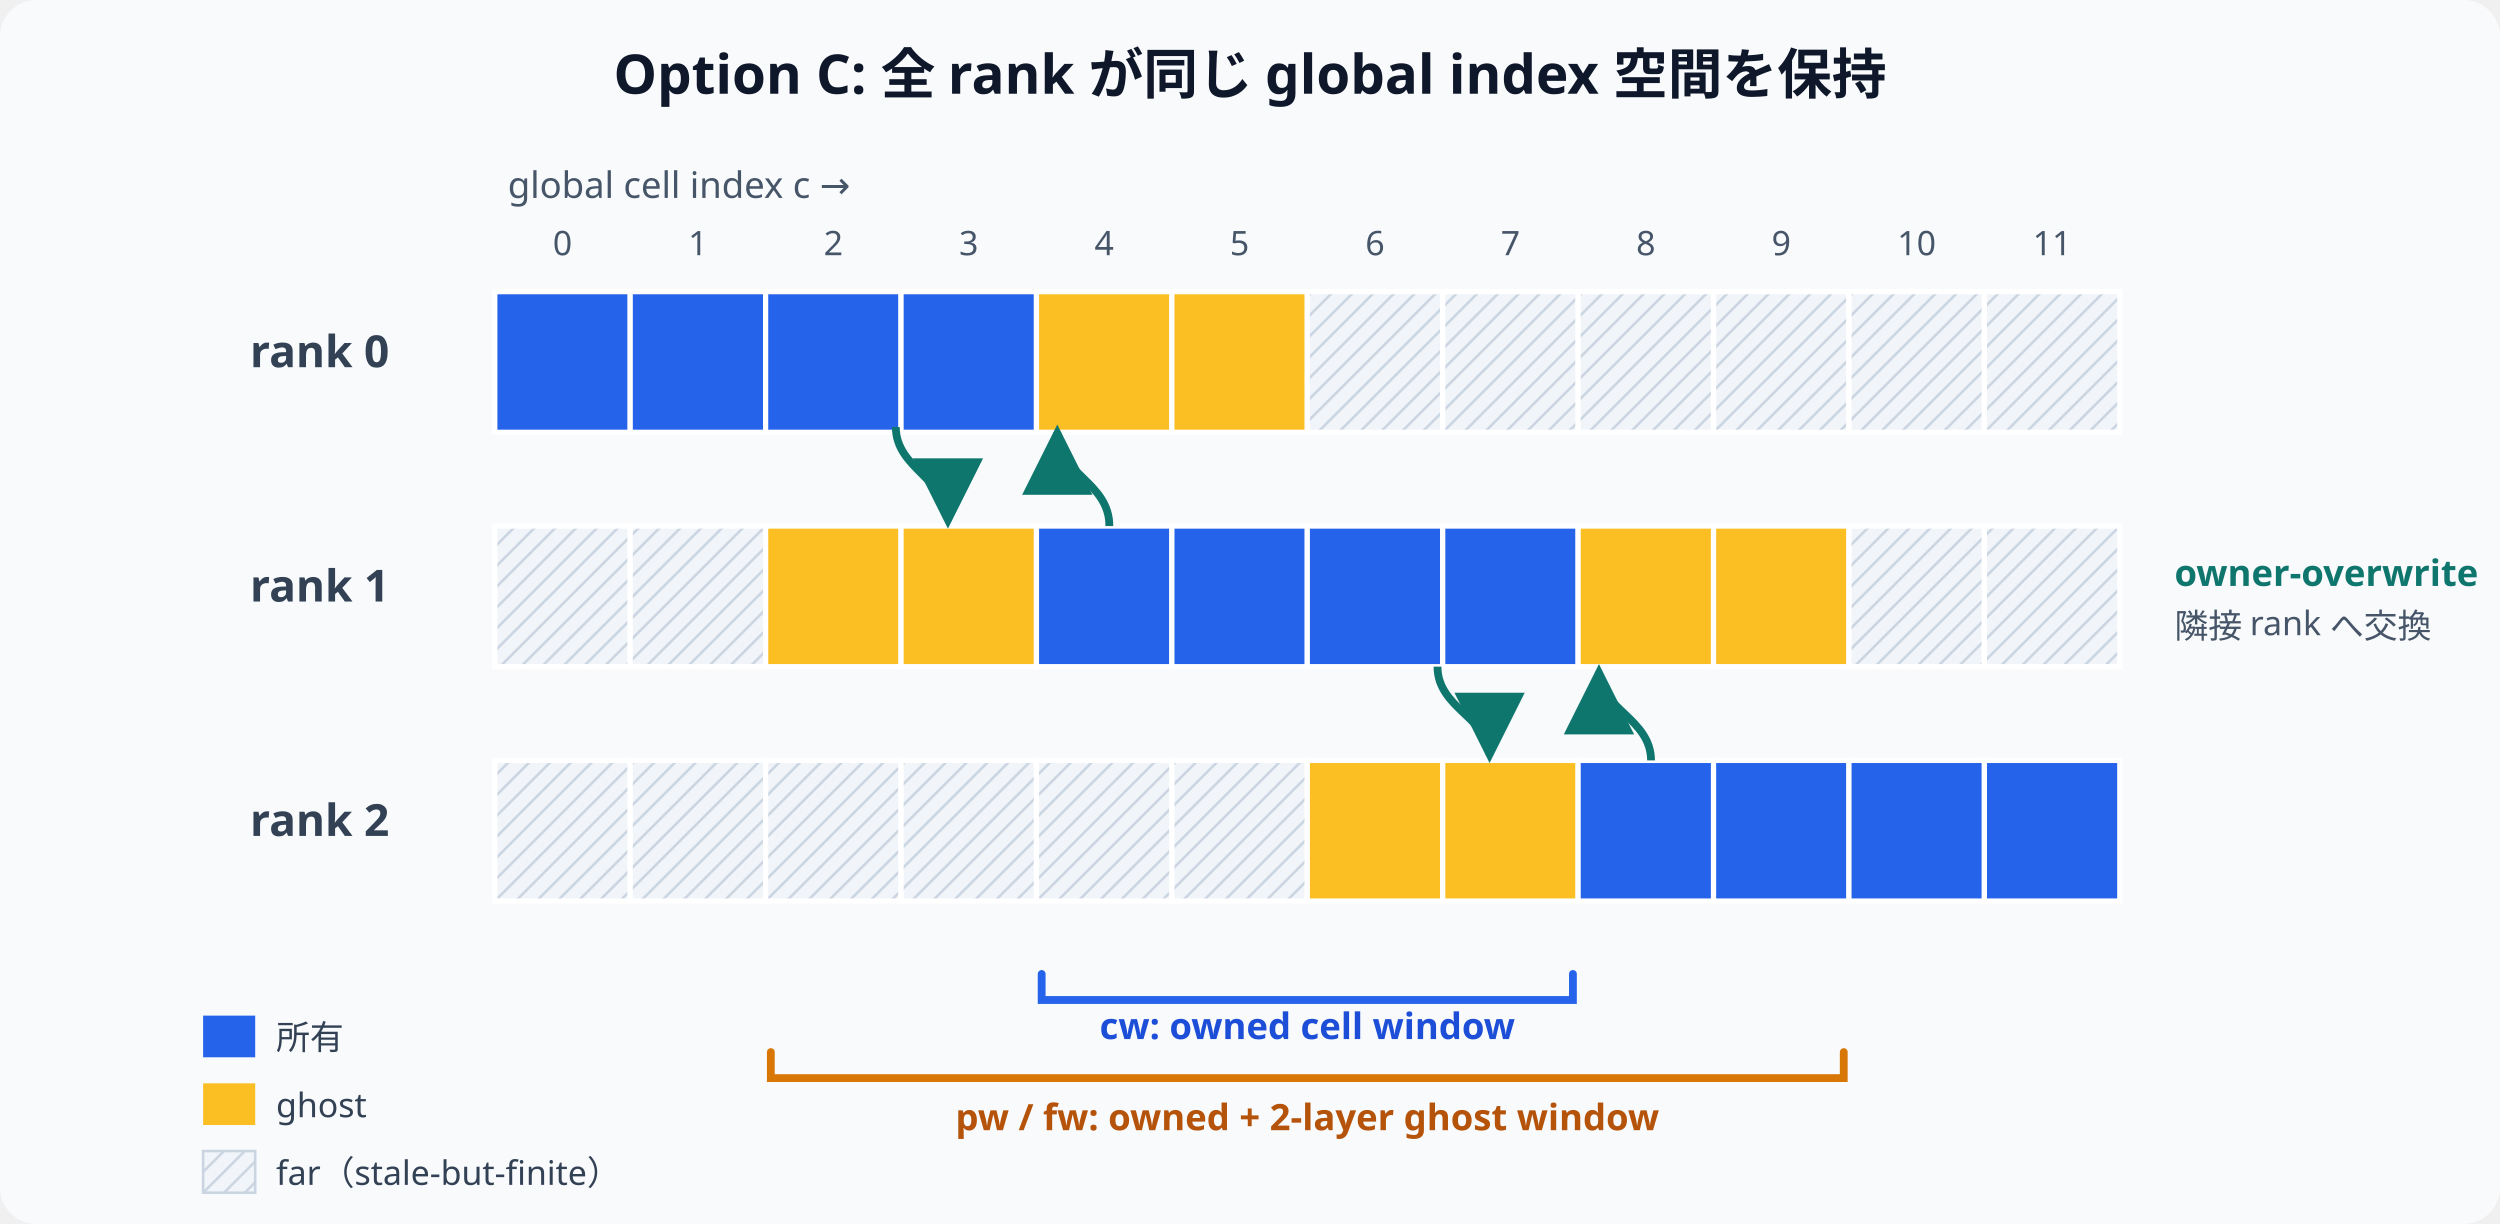
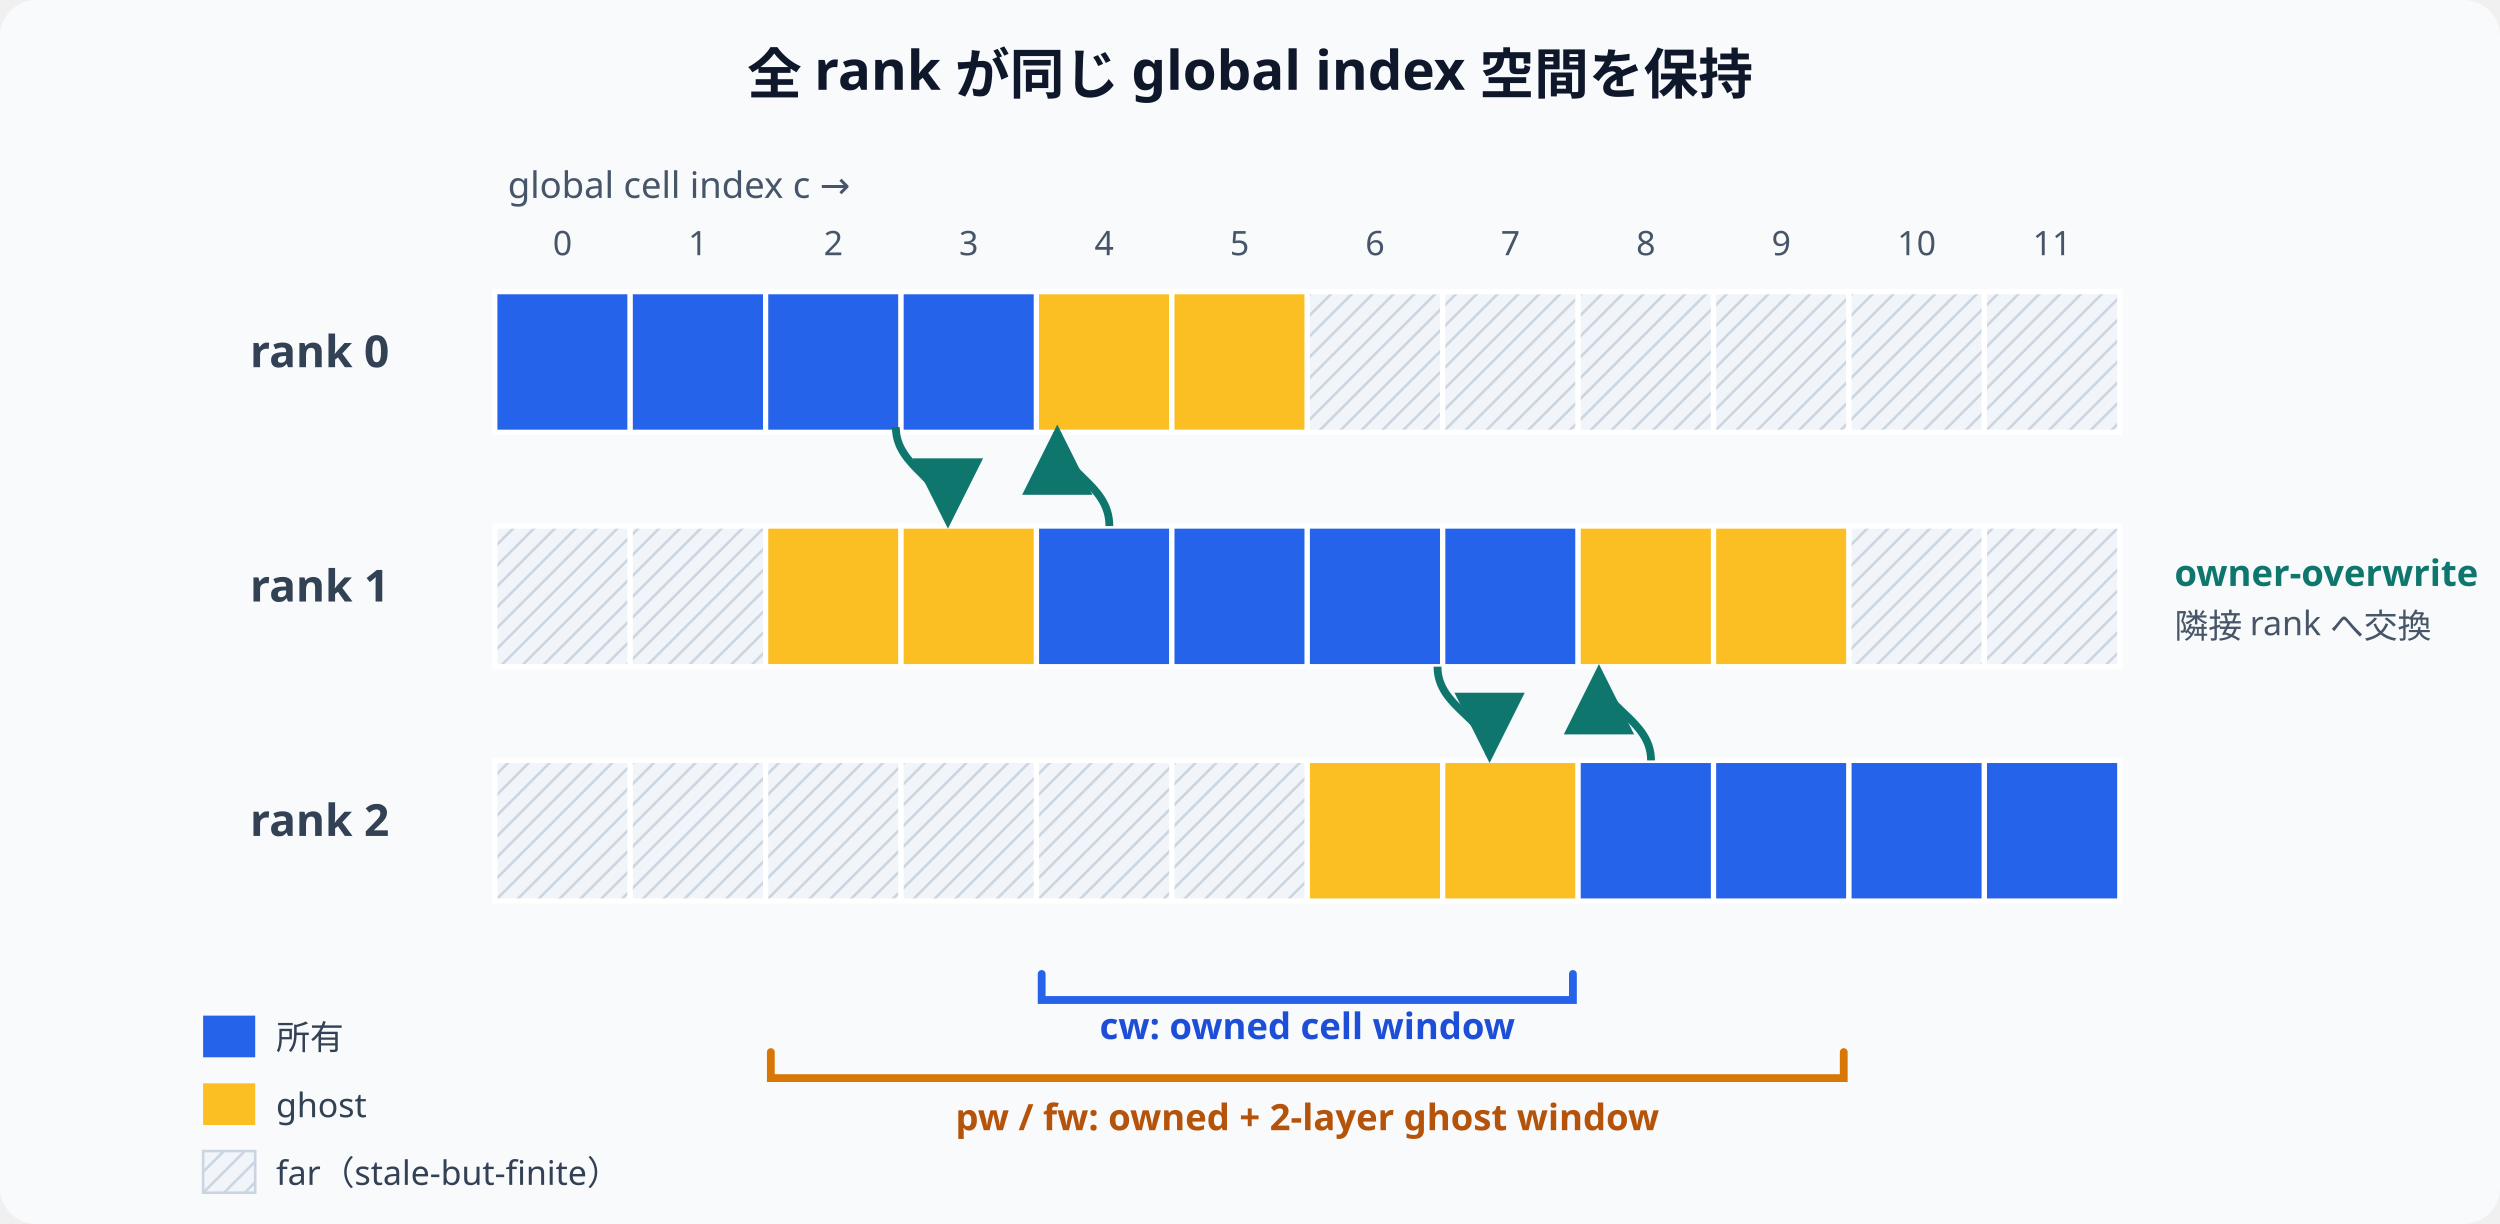
<svg xmlns="http://www.w3.org/2000/svg" width="960" height="470" viewBox="0 0 960 470" role="img" aria-labelledby="title desc">
  <defs>
    <pattern id="far" width="8" height="8" patternUnits="userSpaceOnUse">
      <rect width="8" height="8" fill="#f1f5f9" />
      <path d="M-2,2 L2,-2 M0,8 L8,0 M6,10 L10,6" stroke="#cbd5e1" stroke-width="1" />
    </pattern>
    <marker id="arrow" markerWidth="9" markerHeight="9" refX="8" refY="4.5" orient="auto" markerUnits="strokeWidth">
      <path d="M0,0 L9,4.5 L0,9 Z" fill="#0f766e" />
    </marker>
  </defs>
  <rect width="960" height="470" rx="14" fill="#f8fafc" />
-   <text x="480" y="36" text-anchor="middle" fill="#0f172a" font-family="sans-serif" font-size="21" font-weight="700">Option C: 全 rank が同じ global index 空間を保持</text>
+   <text x="480" y="36" text-anchor="middle" fill="#0f172a" font-family="sans-serif" font-size="21" font-weight="700">全 rank が同じ global index 空間を保持</text>
  <text x="195" y="76" fill="#475569" font-family="sans-serif" font-size="14">global cell index c →</text>
  <g font-family="sans-serif" font-size="13" text-anchor="middle" fill="#475569">
    <text x="216" y="98">0</text>
    <text x="268" y="98">1</text>
    <text x="320" y="98">2</text>
    <text x="372" y="98">3</text>
    <text x="424" y="98">4</text>
    <text x="476" y="98">5</text>
    <text x="528" y="98">6</text>
    <text x="580" y="98">7</text>
    <text x="632" y="98">8</text>
    <text x="684" y="98">9</text>
    <text x="736" y="98">10</text>
    <text x="788" y="98">11</text>
  </g>
  <g font-family="sans-serif" font-size="17" font-weight="700" fill="#334155">
    <text x="96" y="141">rank 0</text>
    <text x="96" y="231">rank 1</text>
    <text x="96" y="321">rank 2</text>
  </g>
  <g stroke="#ffffff" stroke-width="2">
    <g>
      <rect x="190" y="112" width="52" height="54" fill="#2563eb" />
      <rect x="242" y="112" width="52" height="54" fill="#2563eb" />
      <rect x="294" y="112" width="52" height="54" fill="#2563eb" />
      <rect x="346" y="112" width="52" height="54" fill="#2563eb" />
      <rect x="398" y="112" width="52" height="54" fill="#fbbf24" />
      <rect x="450" y="112" width="52" height="54" fill="#fbbf24" />
      <rect x="502" y="112" width="52" height="54" fill="url(#far)" />
      <rect x="554" y="112" width="52" height="54" fill="url(#far)" />
      <rect x="606" y="112" width="52" height="54" fill="url(#far)" />
      <rect x="658" y="112" width="52" height="54" fill="url(#far)" />
      <rect x="710" y="112" width="52" height="54" fill="url(#far)" />
      <rect x="762" y="112" width="52" height="54" fill="url(#far)" />
    </g>
    <g>
      <rect x="190" y="202" width="52" height="54" fill="url(#far)" />
      <rect x="242" y="202" width="52" height="54" fill="url(#far)" />
      <rect x="294" y="202" width="52" height="54" fill="#fbbf24" />
      <rect x="346" y="202" width="52" height="54" fill="#fbbf24" />
      <rect x="398" y="202" width="52" height="54" fill="#2563eb" />
      <rect x="450" y="202" width="52" height="54" fill="#2563eb" />
      <rect x="502" y="202" width="52" height="54" fill="#2563eb" />
      <rect x="554" y="202" width="52" height="54" fill="#2563eb" />
      <rect x="606" y="202" width="52" height="54" fill="#fbbf24" />
      <rect x="658" y="202" width="52" height="54" fill="#fbbf24" />
      <rect x="710" y="202" width="52" height="54" fill="url(#far)" />
      <rect x="762" y="202" width="52" height="54" fill="url(#far)" />
    </g>
    <g>
      <rect x="190" y="292" width="52" height="54" fill="url(#far)" />
      <rect x="242" y="292" width="52" height="54" fill="url(#far)" />
      <rect x="294" y="292" width="52" height="54" fill="url(#far)" />
      <rect x="346" y="292" width="52" height="54" fill="url(#far)" />
      <rect x="398" y="292" width="52" height="54" fill="url(#far)" />
      <rect x="450" y="292" width="52" height="54" fill="url(#far)" />
      <rect x="502" y="292" width="52" height="54" fill="#fbbf24" />
      <rect x="554" y="292" width="52" height="54" fill="#fbbf24" />
      <rect x="606" y="292" width="52" height="54" fill="#2563eb" />
      <rect x="658" y="292" width="52" height="54" fill="#2563eb" />
      <rect x="710" y="292" width="52" height="54" fill="#2563eb" />
      <rect x="762" y="292" width="52" height="54" fill="#2563eb" />
    </g>
  </g>
  <g stroke="#0f766e" stroke-width="3" fill="none" marker-end="url(#arrow)">
    <path d="M344,164 C344,180 364,184 364,200" />
    <path d="M426,202 C426,185 406,182 406,166" />
    <path d="M552,256 C552,272 572,276 572,290" />
    <path d="M634,292 C634,276 614,272 614,258" />
  </g>
  <text x="835" y="225" fill="#0f766e" font-family="sans-serif" font-size="14" font-weight="700">owner-overwrite</text>
  <text x="835" y="245" fill="#475569" font-family="sans-serif" font-size="13">隣接 rank へ交換</text>
  <g fill="none" stroke-linecap="round">
    <path d="M400,374 v10 h204 v-10" stroke="#2563eb" stroke-width="3" />
    <path d="M296,404 v10 h412 v-10" stroke="#d97706" stroke-width="3" />
  </g>
  <text x="502" y="399" text-anchor="middle" fill="#1d4ed8" font-family="sans-serif" font-size="14" font-weight="700">cw: owned cell window</text>
  <text x="502" y="434" text-anchor="middle" fill="#b45309" font-family="sans-serif" font-size="14" font-weight="700">pw / fw: owned + 2-layer ghost window</text>
  <g font-family="sans-serif" font-size="13">
    <rect x="78" y="390" width="20" height="16" fill="#2563eb" />
    <text x="106" y="403" fill="#334155">所有</text>
    <rect x="78" y="416" width="20" height="16" fill="#fbbf24" />
    <text x="106" y="429" fill="#334155">ghost</text>
    <rect x="78" y="442" width="20" height="16" fill="url(#far)" stroke="#cbd5e1" />
    <text x="106" y="455" fill="#334155">far（stale-but-finite）</text>
  </g>
</svg>
